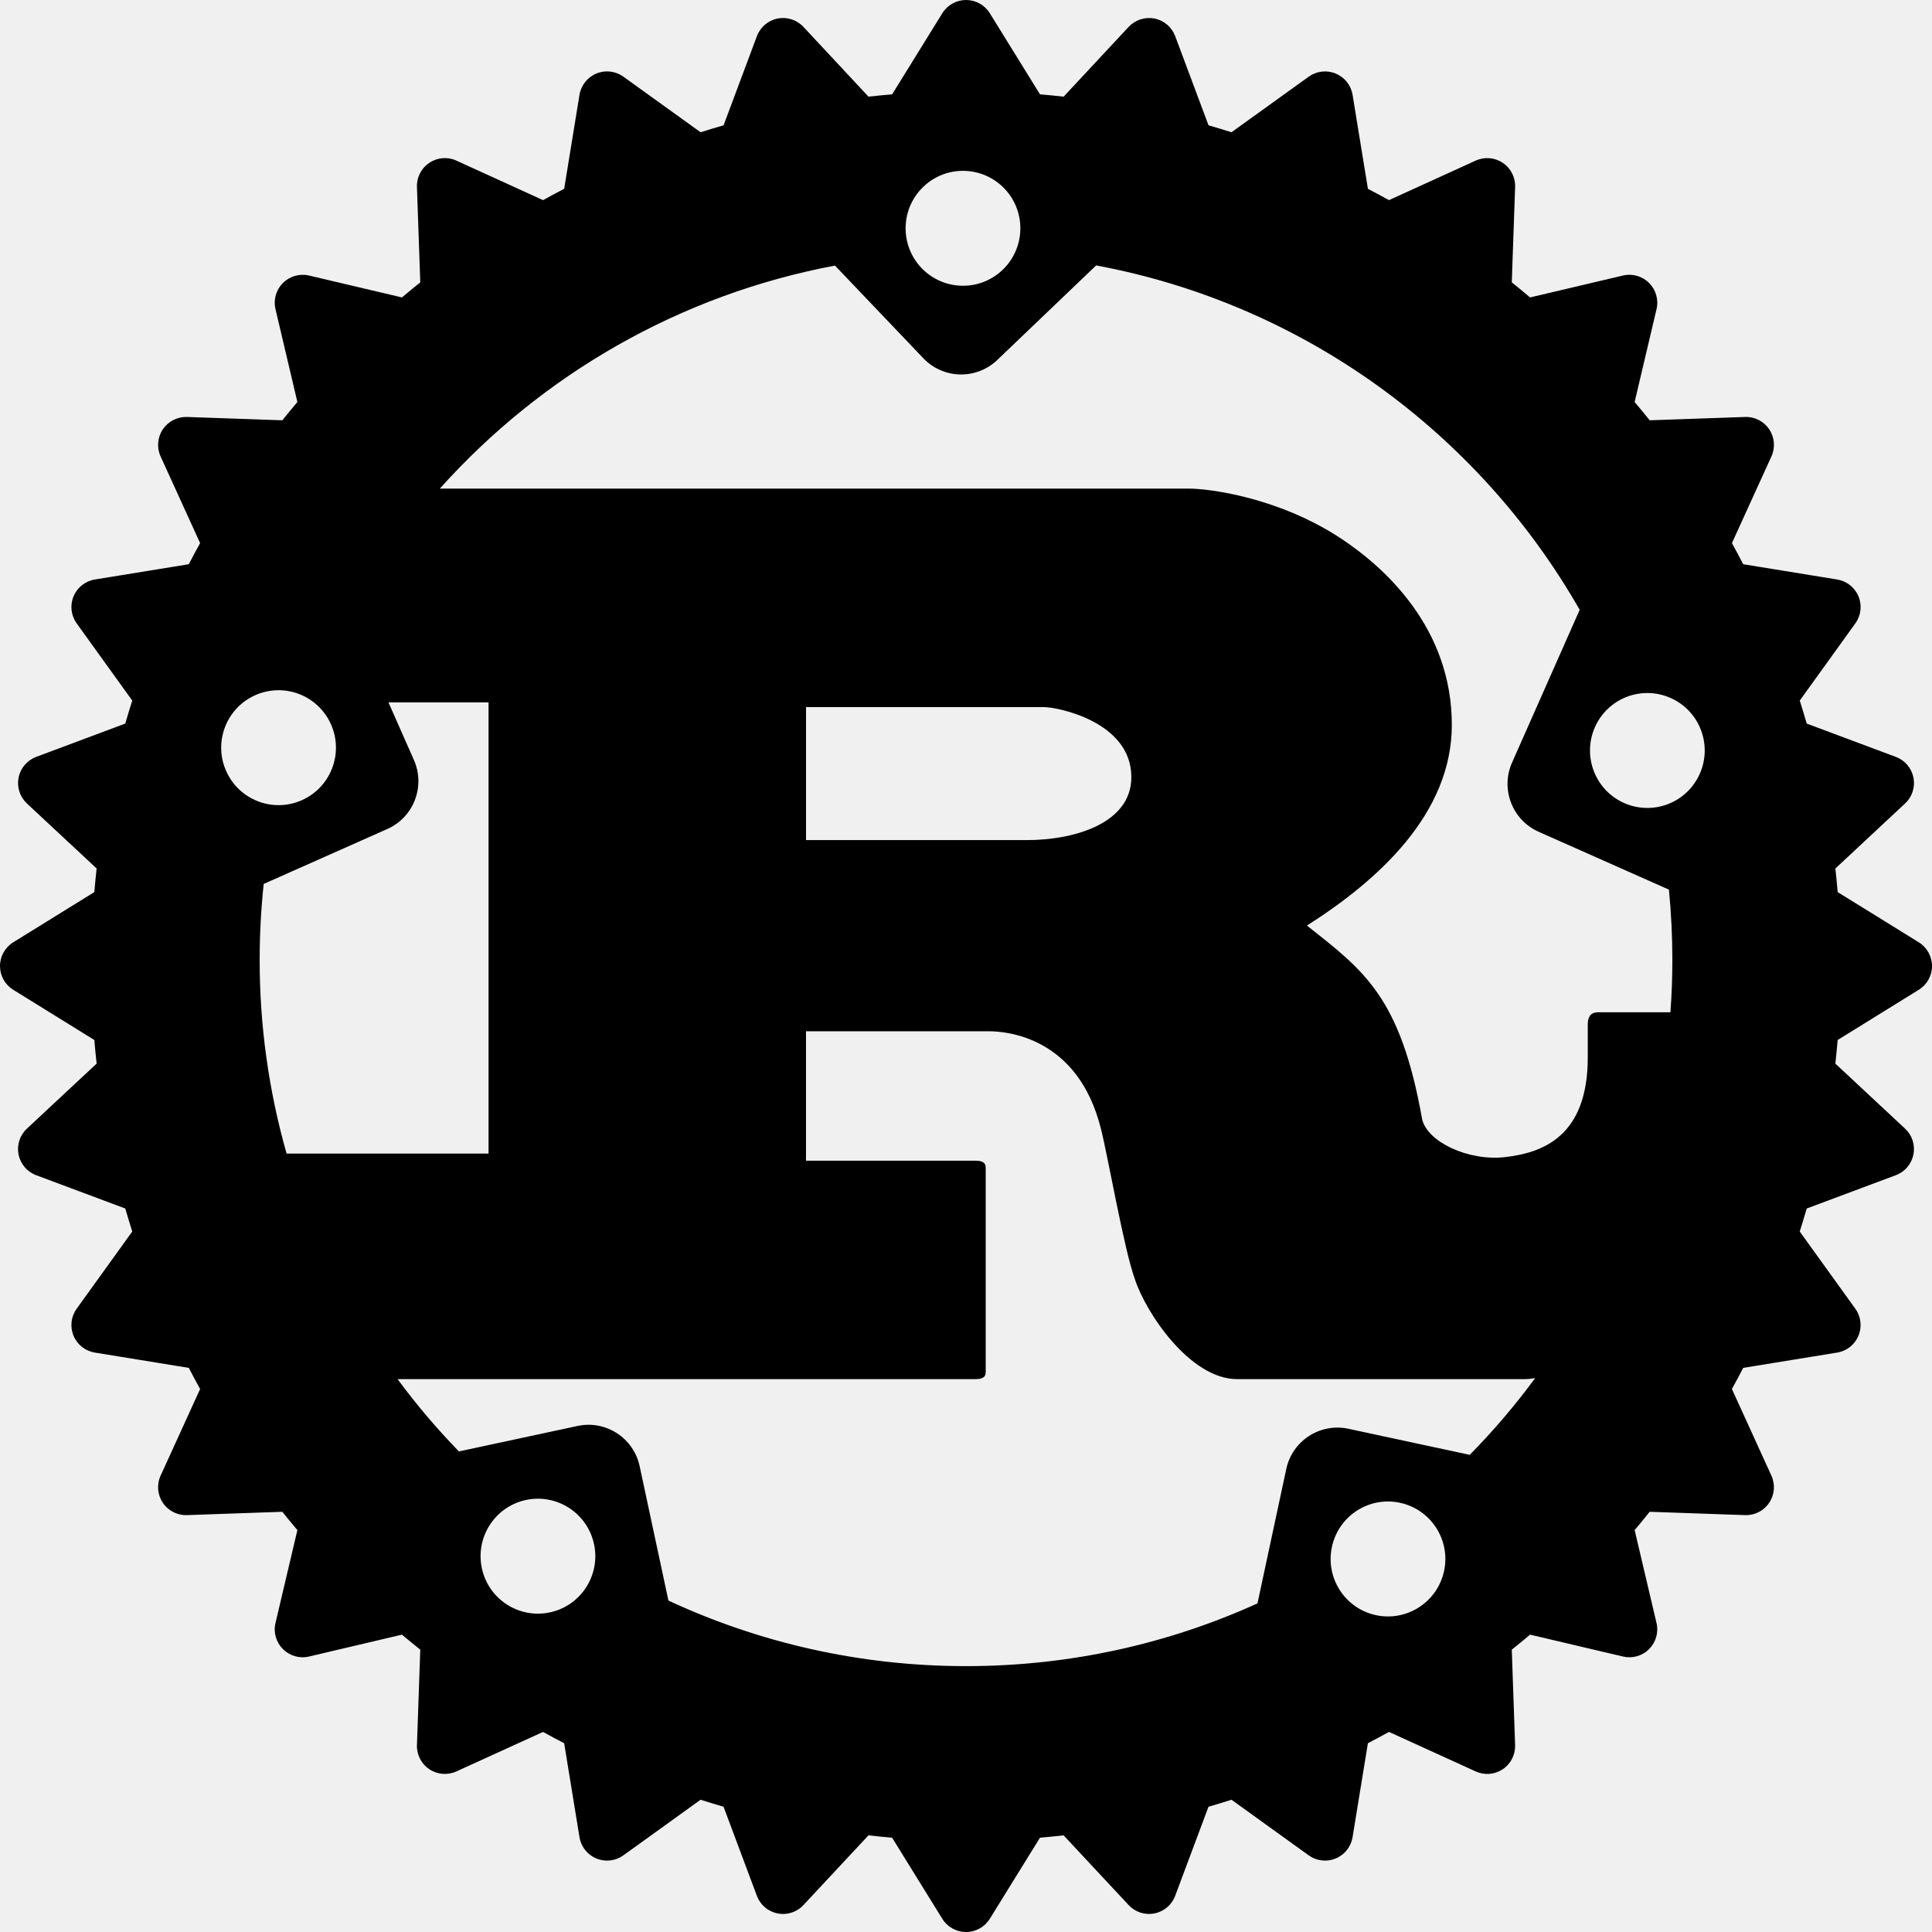
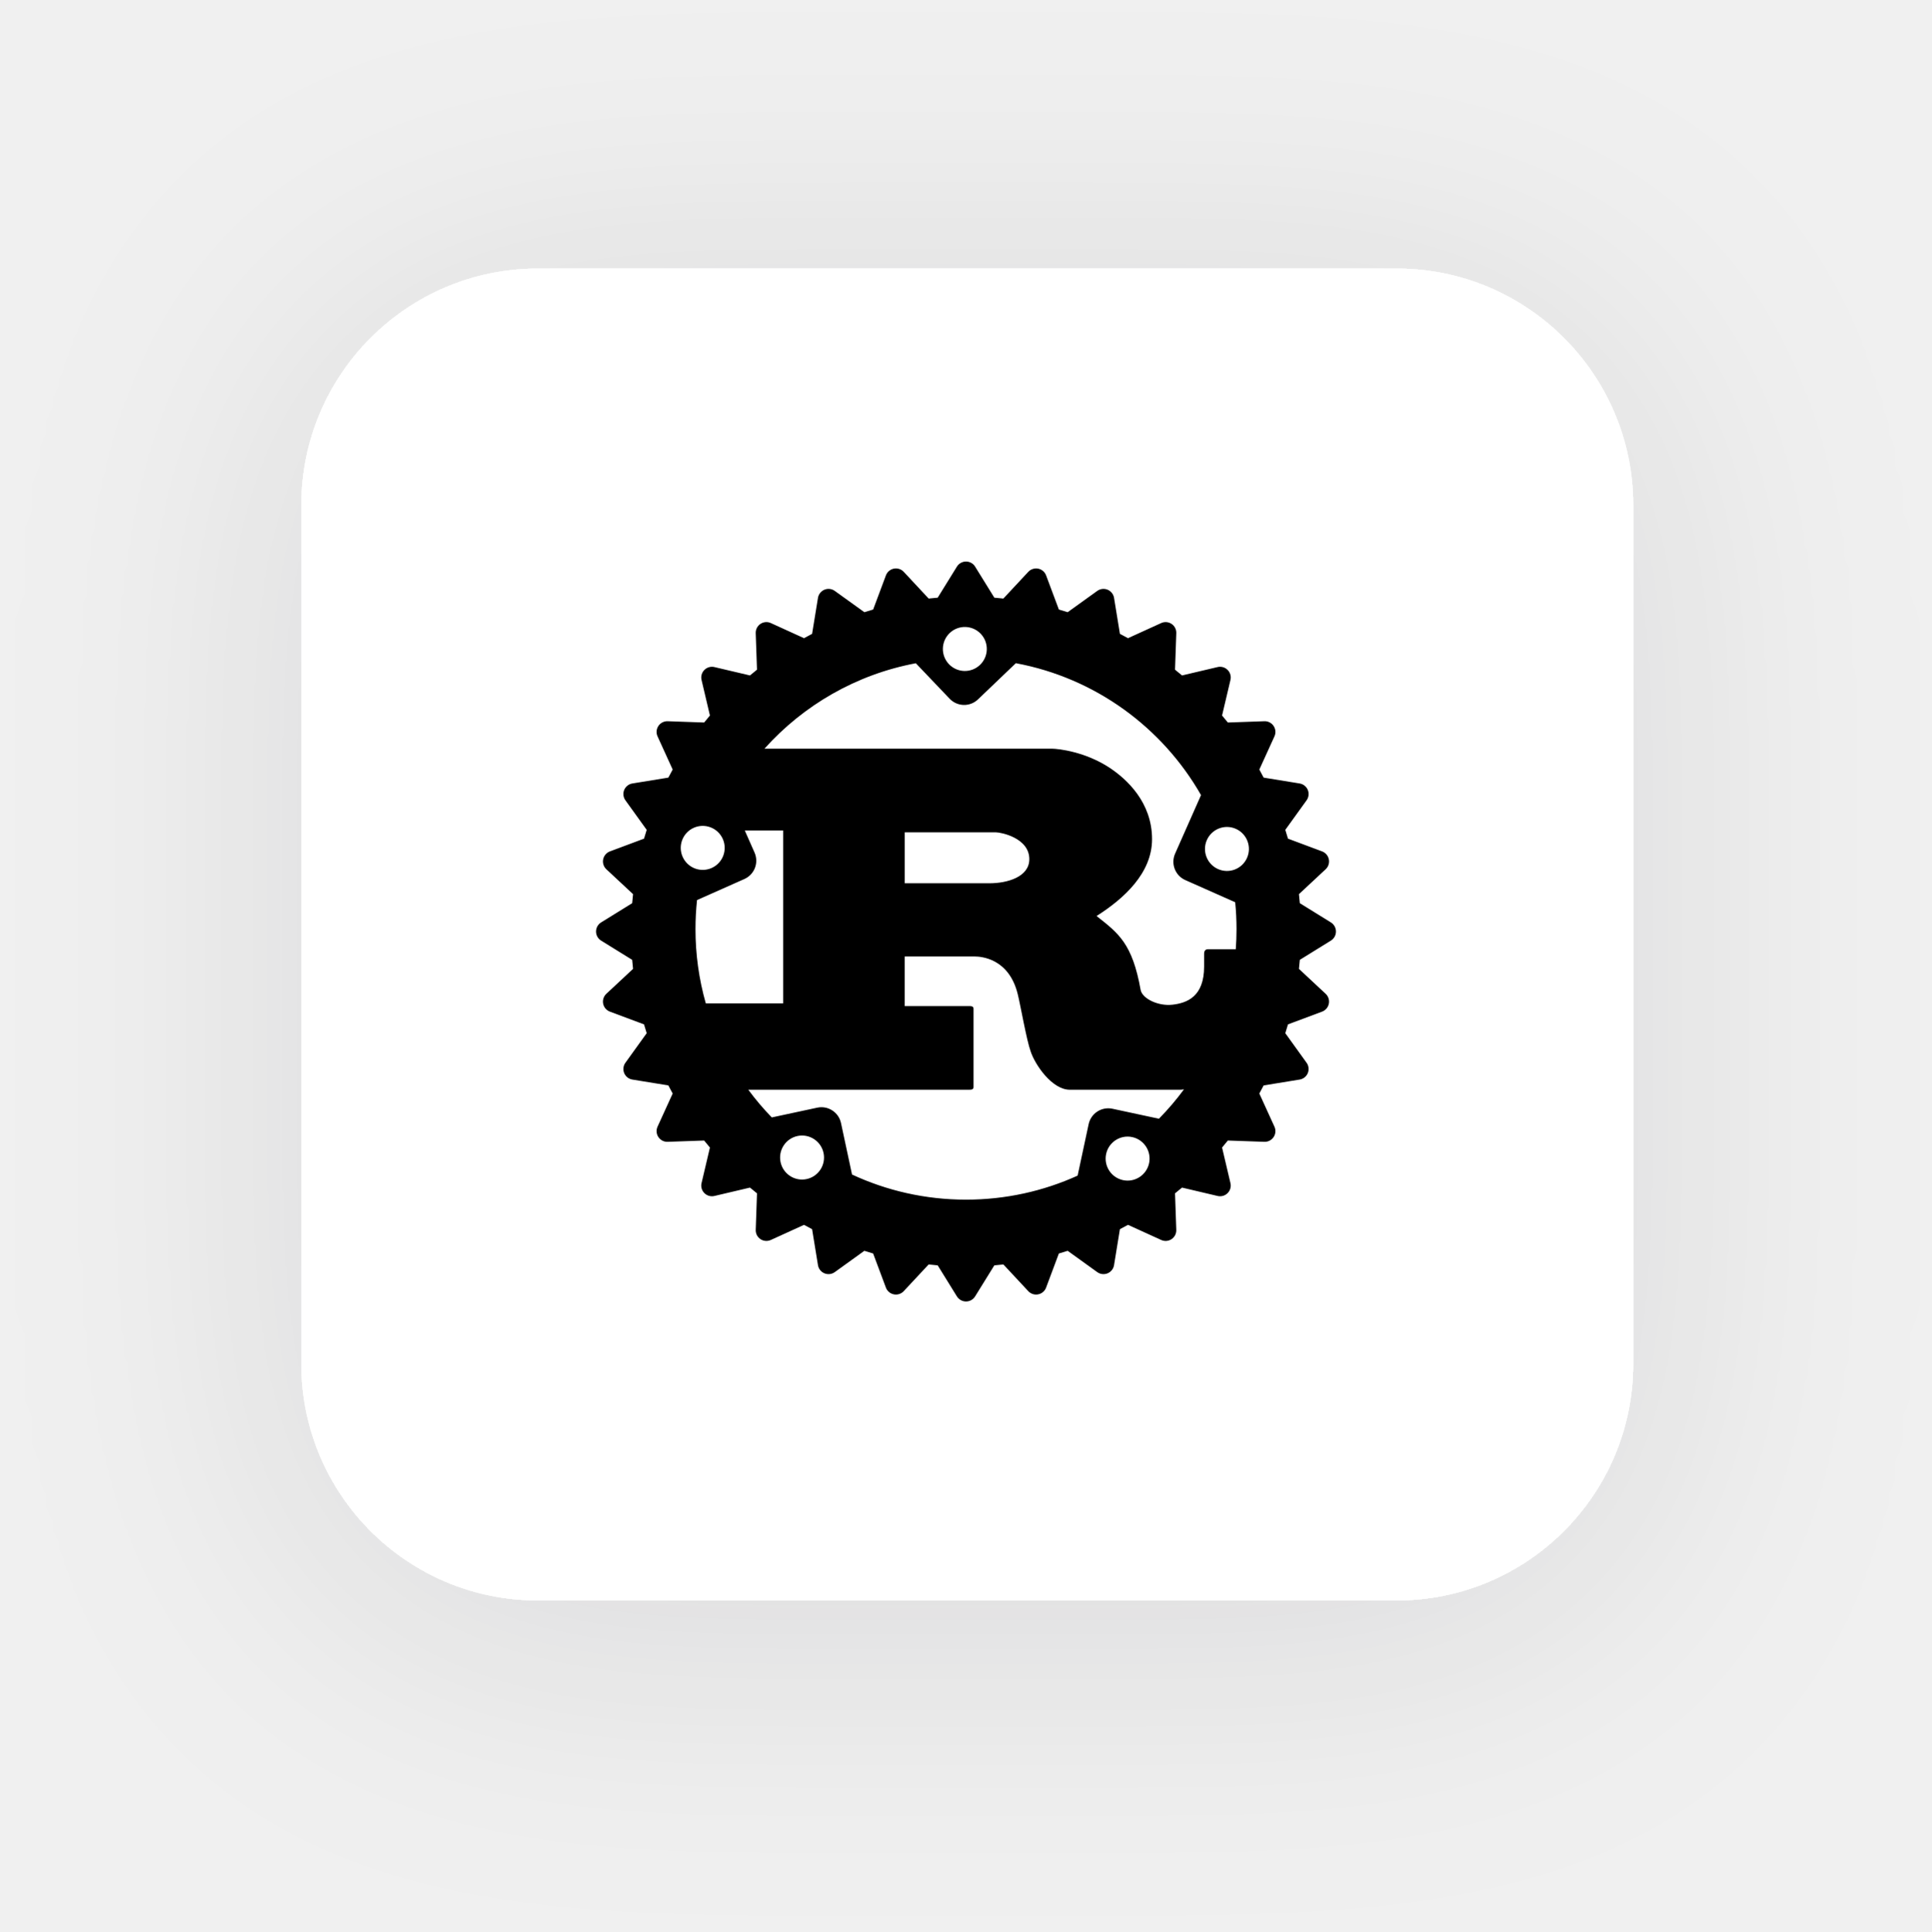
- <svg xmlns="http://www.w3.org/2000/svg" width="2500" height="2500" viewBox="0 0 256 256" preserveAspectRatio="xMidYMid">
-   <path d="M254.251 124.862l-10.747-6.653a145.81 145.81 0 0 0-.306-3.13l9.236-8.615a3.686 3.686 0 0 0 1.105-3.427 3.685 3.685 0 0 0-2.33-2.744l-11.807-4.415a137.355 137.355 0 0 0-.925-3.048l7.365-10.229a3.698 3.698 0 0 0-2.407-5.814l-12.45-2.025c-.484-.944-.988-1.874-1.496-2.796l5.231-11.483a3.683 3.683 0 0 0-.288-3.59 3.678 3.678 0 0 0-3.204-1.642l-12.636.44a99.848 99.848 0 0 0-1.996-2.421l2.904-12.308a3.694 3.694 0 0 0-.986-3.466 3.698 3.698 0 0 0-3.464-.986l-12.305 2.901a106.192 106.192 0 0 0-2.426-1.996l.442-12.635a3.684 3.684 0 0 0-1.64-3.205 3.693 3.693 0 0 0-3.59-.29l-11.48 5.234a133.235 133.235 0 0 0-2.796-1.5l-2.03-12.452a3.7 3.7 0 0 0-5.812-2.407l-10.236 7.365c-1.007-.32-2.02-.629-3.042-.922L155.72 4.794a3.69 3.69 0 0 0-2.745-2.336 3.707 3.707 0 0 0-3.424 1.106l-8.615 9.243a111.11 111.11 0 0 0-3.13-.306l-6.653-10.75a3.698 3.698 0 0 0-6.289 0l-6.653 10.75a110.4 110.4 0 0 0-3.133.306l-8.617-9.243a3.695 3.695 0 0 0-6.169 1.23l-4.414 11.809c-1.023.293-2.035.604-3.045.922L82.599 10.16a3.687 3.687 0 0 0-3.579-.415 3.705 3.705 0 0 0-2.235 2.822l-2.03 12.452c-.94.487-1.869.988-2.796 1.5l-11.481-5.235a3.686 3.686 0 0 0-3.588.291 3.684 3.684 0 0 0-1.642 3.205l.44 12.635a118.03 118.03 0 0 0-2.426 1.996l-12.305-2.9a3.71 3.71 0 0 0-3.466.985 3.694 3.694 0 0 0-.986 3.466l2.899 12.308c-.673.797-1.338 1.604-1.991 2.421l-12.636-.44a3.721 3.721 0 0 0-3.204 1.641 3.696 3.696 0 0 0-.291 3.59l5.234 11.484c-.509.922-1.012 1.852-1.5 2.796l-12.449 2.025a3.7 3.7 0 0 0-2.407 5.814l7.365 10.23c-.32 1.01-.631 2.024-.925 3.047l-11.808 4.415a3.702 3.702 0 0 0-1.225 6.171l9.237 8.614c-.115 1.04-.217 2.087-.305 3.131L1.75 124.862A3.695 3.695 0 0 0 0 128.007c0 1.284.663 2.473 1.751 3.143l10.748 6.653c.088 1.047.19 2.092.305 3.131l-9.238 8.617a3.697 3.697 0 0 0 1.226 6.169l11.808 4.415c.294 1.022.605 2.037.925 3.047l-7.365 10.231a3.696 3.696 0 0 0 2.41 5.812l12.447 2.025c.487.944.986 1.874 1.5 2.8l-5.235 11.48a3.691 3.691 0 0 0 .291 3.59 3.684 3.684 0 0 0 3.204 1.641l12.63-.442c.659.821 1.322 1.626 1.997 2.426l-2.899 12.31a3.682 3.682 0 0 0 .986 3.459 3.683 3.683 0 0 0 3.466.983l12.305-2.898c.8.68 1.61 1.34 2.427 1.99l-.44 12.639a3.694 3.694 0 0 0 5.229 3.492l11.481-5.231a105.49 105.49 0 0 0 2.796 1.499l2.03 12.445a3.692 3.692 0 0 0 2.235 2.825 3.706 3.706 0 0 0 3.579-.413l10.229-7.37c1.01.32 2.025.633 3.047.927l4.415 11.804a3.685 3.685 0 0 0 2.744 2.331 3.677 3.677 0 0 0 3.425-1.106l8.617-9.238c1.04.12 2.086.22 3.133.313l6.653 10.748a3.702 3.702 0 0 0 3.143 1.75 3.703 3.703 0 0 0 3.145-1.75l6.653-10.748c1.047-.093 2.092-.193 3.131-.313l8.615 9.238a3.68 3.68 0 0 0 3.424 1.106 3.69 3.69 0 0 0 2.744-2.331l4.415-11.804c1.022-.294 2.038-.607 3.048-.927l10.231 7.37a3.7 3.7 0 0 0 5.812-2.412l2.03-12.445c.939-.487 1.868-.993 2.795-1.5l11.481 5.232a3.692 3.692 0 0 0 5.23-3.492l-.44-12.638a98.76 98.76 0 0 0 2.423-1.991l12.306 2.898c1.25.294 2.56-.07 3.463-.983a3.682 3.682 0 0 0 .986-3.459l-2.898-12.31c.675-.8 1.34-1.605 1.99-2.426l12.636.442a3.681 3.681 0 0 0 3.204-1.64 3.685 3.685 0 0 0 .289-3.592l-5.232-11.478c.511-.927 1.013-1.857 1.497-2.8l12.45-2.026a3.682 3.682 0 0 0 2.822-2.236 3.696 3.696 0 0 0-.415-3.576l-7.365-10.23c.318-1.011.629-2.026.925-3.048l11.806-4.415a3.684 3.684 0 0 0 2.331-2.745 3.677 3.677 0 0 0-1.106-3.424l-9.235-8.617c.112-1.04.215-2.086.305-3.13l10.748-6.654a3.69 3.69 0 0 0 1.751-3.143c0-1.281-.66-2.472-1.749-3.145zm-71.932 89.156c-4.104-.885-6.714-4.93-5.833-9.047.878-4.112 4.92-6.729 9.023-5.844 4.104.879 6.718 4.931 5.838 9.04-.88 4.11-4.926 6.73-9.028 5.851zm-3.652-24.699a6.929 6.929 0 0 0-8.23 5.332l-3.816 17.807c-11.775 5.344-24.85 8.313-38.621 8.313-14.086 0-27.446-3.116-39.43-8.688l-3.814-17.806c-.802-3.747-4.486-6.134-8.228-5.33l-15.72 3.376a93.272 93.272 0 0 1-8.128-9.58h76.49c.865 0 1.442-.157 1.442-.945v-27.057c0-.787-.577-.944-1.443-.944H106.8v-17.15h24.195c2.208 0 11.809.63 14.878 12.902.962 3.774 3.072 16.05 4.516 19.98 1.438 4.408 7.293 13.213 13.533 13.213h38.115c.433 0 .895-.049 1.382-.137a93.92 93.92 0 0 1-8.669 10.17l-16.082-3.456zm-105.79 24.327c-4.105.886-8.146-1.731-9.029-5.843-.878-4.119 1.732-8.162 5.836-9.047 4.105-.878 8.148 1.739 9.028 5.85.878 4.11-1.734 8.16-5.836 9.04zM43.86 95.986c1.703 3.842-.03 8.345-3.867 10.045-3.837 1.705-8.328-.03-10.03-3.875-1.703-3.845.029-8.34 3.867-10.045a7.598 7.598 0 0 1 10.03 3.874zm-8.918 21.14l16.376-7.277a6.942 6.942 0 0 0 3.524-9.158l-3.372-7.626h13.264v59.788H37.973a93.7 93.7 0 0 1-3.566-25.672c0-3.398.183-6.756.535-10.056zm71.862-5.807V93.696h31.586c1.632 0 11.52 1.886 11.52 9.28 0 6.139-7.584 8.34-13.821 8.34h-29.285v.003zm114.792 15.862c0 2.338-.086 4.652-.257 6.948h-9.603c-.961 0-1.348.632-1.348 1.573v4.41c0 10.38-5.853 12.638-10.982 13.213-4.884.55-10.3-2.045-10.967-5.034-2.882-16.206-7.683-19.667-15.265-25.648 9.41-5.975 19.2-14.79 19.2-26.59 0-12.74-8.734-20.765-14.688-24.7-8.352-5.506-17.6-6.61-20.095-6.61H58.279c13.467-15.03 31.719-25.677 52.362-29.551l11.706 12.28a6.923 6.923 0 0 0 9.799.226l13.098-12.528c27.445 5.11 50.682 22.194 64.073 45.633l-8.967 20.253c-1.548 3.505.032 7.604 3.527 9.157l17.264 7.668c.298 3.065.455 6.161.455 9.3zM122.352 24.745c3.033-2.905 7.844-2.79 10.748.247 2.898 3.046 2.788 7.862-.252 10.765-3.033 2.906-7.844 2.793-10.748-.25a7.621 7.621 0 0 1 .252-10.762zm88.983 71.61a7.594 7.594 0 0 1 10.028-3.872c3.838 1.702 5.57 6.203 3.867 10.045a7.595 7.595 0 0 1-10.03 3.875c-3.833-1.703-5.565-6.2-3.865-10.048z" />
+ <svg xmlns="http://www.w3.org/2000/svg" width="261" height="261" viewBox="0 0 261 261" fill="none">
+   <g filter="url(#filter0_d_22_658)">
+     <rect x="40.724" y="36.297" width="180" height="180" rx="32" fill="white" />
+     <rect x="41.224" y="36.797" width="179" height="179" rx="31.5" stroke="white" />
+   </g>
+   <path d="M179.869 124.665L175.671 122.066C175.636 121.658 175.596 121.25 175.551 120.843L179.159 117.478C179.34 117.31 179.474 117.099 179.55 116.865C179.625 116.631 179.639 116.381 179.591 116.139C179.544 115.898 179.435 115.672 179.276 115.485C179.116 115.297 178.911 115.153 178.681 115.067L174.069 113.343C173.953 112.945 173.832 112.548 173.707 112.152L176.584 108.157C176.728 107.957 176.819 107.723 176.848 107.479C176.876 107.234 176.842 106.986 176.747 106.759C176.653 106.531 176.502 106.331 176.309 106.179C176.116 106.026 175.887 105.925 175.644 105.885L170.781 105.094C170.592 104.726 170.395 104.362 170.196 104.002L172.24 99.517C172.343 99.293 172.386 99.046 172.367 98.801C172.347 98.555 172.264 98.319 172.127 98.114C171.991 97.909 171.804 97.742 171.585 97.63C171.366 97.518 171.122 97.464 170.876 97.473L165.94 97.645C165.685 97.326 165.425 97.01 165.16 96.699L166.294 91.891C166.351 91.651 166.346 91.401 166.278 91.164C166.211 90.927 166.084 90.711 165.909 90.537C165.735 90.363 165.52 90.236 165.283 90.169C165.046 90.102 164.796 90.096 164.556 90.152L159.749 91.285C159.437 91.021 159.122 90.761 158.802 90.506L158.975 85.57C158.984 85.324 158.93 85.08 158.818 84.861C158.705 84.641 158.539 84.455 158.334 84.318C158.129 84.181 157.893 84.099 157.647 84.079C157.402 84.059 157.156 84.103 156.932 84.205L152.447 86.249C152.085 86.05 151.721 85.855 151.355 85.663L150.562 80.799C150.522 80.557 150.421 80.328 150.268 80.135C150.116 79.942 149.916 79.791 149.689 79.697C149.461 79.603 149.214 79.569 148.969 79.597C148.725 79.625 148.491 79.716 148.292 79.859L144.293 82.736C143.9 82.611 143.504 82.49 143.105 82.376L141.38 77.763C141.295 77.532 141.151 77.327 140.963 77.167C140.775 77.007 140.55 76.898 140.308 76.851C140.067 76.803 139.817 76.818 139.583 76.894C139.349 76.969 139.139 77.103 138.971 77.283L135.605 80.893C135.198 80.848 134.791 80.808 134.383 80.774L131.784 76.575C131.654 76.365 131.474 76.192 131.259 76.073C131.044 75.953 130.802 75.89 130.556 75.89C130.309 75.89 130.067 75.953 129.853 76.073C129.638 76.192 129.457 76.365 129.327 76.575L126.728 80.774C126.32 80.808 125.912 80.848 125.505 80.893L122.139 77.283C121.971 77.102 121.76 76.968 121.525 76.892C121.291 76.817 121.041 76.802 120.8 76.85C120.558 76.898 120.333 77.008 120.145 77.167C119.958 77.327 119.815 77.532 119.729 77.763L118.005 82.376C117.605 82.49 117.21 82.612 116.815 82.736L112.817 79.859C112.618 79.715 112.384 79.624 112.14 79.596C111.895 79.567 111.647 79.602 111.419 79.697C111.192 79.791 110.993 79.942 110.84 80.135C110.687 80.328 110.586 80.557 110.546 80.799L109.753 85.663C109.386 85.854 109.023 86.049 108.661 86.249L104.176 84.205C103.953 84.102 103.706 84.059 103.461 84.079C103.215 84.099 102.979 84.181 102.775 84.318C102.57 84.455 102.403 84.641 102.291 84.861C102.178 85.08 102.124 85.324 102.133 85.57L102.305 90.506C101.986 90.761 101.67 91.021 101.358 91.285L96.551 90.153C96.311 90.096 96.061 90.102 95.824 90.17C95.587 90.237 95.372 90.364 95.197 90.537C95.023 90.711 94.896 90.927 94.828 91.164C94.761 91.401 94.755 91.651 94.812 91.891L95.944 96.699C95.681 97.01 95.422 97.326 95.167 97.645L90.231 97.473C89.985 97.465 89.741 97.52 89.522 97.632C89.303 97.744 89.117 97.91 88.979 98.114C88.842 98.319 88.76 98.555 88.74 98.8C88.72 99.046 88.763 99.292 88.865 99.516L90.91 104.002C90.711 104.362 90.515 104.726 90.324 105.094L85.461 105.885C85.218 105.925 84.989 106.026 84.796 106.179C84.603 106.332 84.453 106.532 84.358 106.759C84.264 106.987 84.23 107.234 84.258 107.479C84.287 107.723 84.377 107.957 84.521 108.157L87.398 112.153C87.273 112.547 87.151 112.943 87.037 113.343L82.424 115.067C82.194 115.154 81.989 115.298 81.83 115.485C81.671 115.673 81.562 115.898 81.514 116.14C81.466 116.381 81.481 116.631 81.556 116.865C81.632 117.099 81.766 117.31 81.946 117.478L85.554 120.843C85.509 121.249 85.469 121.658 85.435 122.066L81.236 124.665C81.027 124.794 80.854 124.975 80.734 125.19C80.615 125.405 80.552 125.647 80.552 125.893C80.552 126.395 80.811 126.859 81.236 127.121L85.435 129.72C85.469 130.129 85.509 130.537 85.554 130.943L81.945 134.309C81.765 134.477 81.631 134.688 81.555 134.922C81.48 135.156 81.465 135.406 81.513 135.647C81.561 135.889 81.67 136.114 81.829 136.301C81.989 136.489 82.194 136.633 82.424 136.719L87.037 138.443C87.151 138.842 87.273 139.239 87.398 139.633L84.521 143.63C84.377 143.83 84.286 144.063 84.258 144.308C84.229 144.552 84.264 144.8 84.358 145.028C84.452 145.255 84.603 145.455 84.797 145.608C84.99 145.76 85.219 145.861 85.462 145.9L90.325 146.691C90.515 147.06 90.71 147.423 90.91 147.785L88.865 152.269C88.763 152.493 88.72 152.74 88.74 152.985C88.76 153.231 88.842 153.467 88.979 153.672C89.116 153.877 89.302 154.043 89.521 154.156C89.74 154.268 89.985 154.322 90.231 154.313L95.164 154.14C95.422 154.461 95.681 154.775 95.944 155.088L94.812 159.896C94.755 160.136 94.761 160.386 94.828 160.622C94.896 160.859 95.023 161.074 95.197 161.248C95.371 161.422 95.587 161.549 95.824 161.616C96.061 161.684 96.311 161.689 96.551 161.632L101.358 160.5C101.67 160.765 101.987 161.023 102.306 161.277L102.134 166.214C102.125 166.46 102.179 166.704 102.291 166.923C102.403 167.142 102.57 167.329 102.775 167.466C102.979 167.603 103.216 167.685 103.461 167.704C103.706 167.724 103.953 167.68 104.176 167.578L108.661 165.535C109.022 165.735 109.386 165.931 109.753 166.12L110.546 170.982C110.586 171.225 110.686 171.454 110.839 171.647C110.992 171.84 111.192 171.991 111.419 172.085C111.647 172.179 111.895 172.214 112.139 172.186C112.384 172.157 112.617 172.067 112.817 171.924L116.813 169.045C117.208 169.17 117.604 169.292 118.003 169.407L119.728 174.018C119.814 174.249 119.958 174.454 120.145 174.613C120.333 174.772 120.558 174.881 120.8 174.928C121.041 174.977 121.291 174.963 121.525 174.887C121.76 174.812 121.971 174.677 122.138 174.496L125.504 170.888C125.91 170.935 126.319 170.974 126.728 171.01L129.326 175.208C129.456 175.417 129.637 175.59 129.852 175.709C130.067 175.829 130.308 175.892 130.554 175.892C130.8 175.892 131.042 175.829 131.257 175.71C131.472 175.59 131.653 175.418 131.783 175.208L134.382 171.01C134.791 170.974 135.199 170.935 135.605 170.888L138.97 174.496C139.137 174.677 139.348 174.811 139.582 174.887C139.816 174.963 140.066 174.977 140.307 174.928C140.549 174.881 140.774 174.772 140.962 174.613C141.149 174.453 141.293 174.249 141.379 174.018L143.104 169.407C143.503 169.292 143.9 169.17 144.294 169.045L148.291 171.924C148.491 172.067 148.724 172.158 148.969 172.186C149.213 172.214 149.461 172.179 149.689 172.085C149.916 171.991 150.115 171.84 150.268 171.647C150.421 171.454 150.522 171.225 150.561 170.982L151.354 166.12C151.721 165.93 152.084 165.732 152.446 165.534L156.931 167.578C157.155 167.681 157.401 167.725 157.647 167.705C157.892 167.686 158.129 167.604 158.333 167.467C158.538 167.33 158.705 167.143 158.817 166.924C158.929 166.704 158.983 166.46 158.974 166.214L158.802 161.277C159.121 161.023 159.437 160.764 159.748 160.5L164.555 161.632C165.044 161.746 165.555 161.604 165.908 161.248C166.082 161.074 166.209 160.859 166.277 160.622C166.344 160.386 166.35 160.136 166.293 159.896L165.161 155.088C165.425 154.775 165.685 154.461 165.939 154.14L170.875 154.313C171.121 154.322 171.365 154.268 171.584 154.156C171.803 154.044 171.99 153.877 172.126 153.672C172.263 153.468 172.346 153.231 172.366 152.985C172.385 152.74 172.342 152.493 172.239 152.269L170.195 147.785C170.395 147.423 170.591 147.06 170.78 146.692L175.643 145.9C175.886 145.861 176.115 145.76 176.308 145.607C176.501 145.455 176.652 145.255 176.746 145.027C176.84 144.799 176.874 144.552 176.846 144.307C176.818 144.063 176.727 143.83 176.583 143.63L173.707 139.634C173.831 139.239 173.952 138.842 174.068 138.443L178.68 136.719C178.91 136.633 179.115 136.489 179.275 136.301C179.434 136.114 179.543 135.888 179.59 135.646C179.639 135.405 179.625 135.155 179.549 134.921C179.473 134.687 179.339 134.476 179.158 134.309L175.551 130.943C175.594 130.537 175.635 130.128 175.67 129.72L179.868 127.121C180.078 126.992 180.25 126.811 180.37 126.596C180.49 126.381 180.552 126.139 180.552 125.893C180.552 125.393 180.294 124.928 179.869 124.665ZM151.771 159.491C150.167 159.146 149.148 157.566 149.492 155.957C149.835 154.351 151.414 153.329 153.017 153.674C154.62 154.018 155.641 155.601 155.297 157.206C154.953 158.811 153.373 159.835 151.771 159.491ZM150.344 149.843C149.996 149.769 149.637 149.763 149.287 149.828C148.937 149.892 148.603 150.025 148.305 150.218C148.006 150.412 147.749 150.662 147.547 150.955C147.345 151.248 147.203 151.578 147.129 151.926L145.639 158.882C141.039 160.969 135.932 162.129 130.552 162.129C125.05 162.129 119.831 160.912 115.15 158.735L113.66 151.78C113.347 150.316 111.908 149.384 110.446 149.698L104.305 151.017C103.164 149.842 102.103 148.592 101.13 147.274H131.009C131.347 147.274 131.573 147.213 131.573 146.905V136.336C131.573 136.029 131.347 135.967 131.009 135.967H122.271V129.268H131.722C132.585 129.268 136.335 129.514 137.534 134.308C137.91 135.782 138.734 140.578 139.298 142.113C139.86 143.835 142.147 147.274 144.584 147.274H159.473C159.642 147.274 159.823 147.255 160.013 147.221C158.98 148.624 157.848 149.951 156.626 151.193L150.344 149.843H150.344ZM109.02 159.346C107.416 159.692 105.838 158.67 105.493 157.064C105.15 155.455 106.169 153.875 107.773 153.53C109.376 153.187 110.955 154.209 111.299 155.815C111.642 157.42 110.622 159.002 109.019 159.346H109.02ZM97.685 113.385C98.35 114.886 97.673 116.645 96.174 117.309C94.676 117.975 92.921 117.297 92.257 115.795C91.591 114.293 92.268 112.537 93.767 111.871C94.124 111.713 94.508 111.627 94.898 111.617C95.288 111.608 95.676 111.675 96.04 111.816C96.404 111.956 96.736 112.167 97.019 112.436C97.301 112.706 97.527 113.028 97.685 113.385V113.385ZM94.201 121.643L100.598 118.8C101.255 118.508 101.769 117.967 102.027 117.296C102.285 116.626 102.266 115.88 101.975 115.223L100.658 112.244H105.839V135.599H95.385C94.459 132.337 93.99 128.962 93.993 125.571C93.993 124.243 94.064 122.932 94.201 121.642V121.643ZM122.273 119.374V112.49H134.611C135.248 112.49 139.111 113.227 139.111 116.116C139.111 118.514 136.148 119.373 133.712 119.373H122.273V119.374ZM167.113 125.571C167.113 126.484 167.08 127.388 167.013 128.285H163.262C162.886 128.285 162.735 128.532 162.735 128.899V130.622C162.735 134.676 160.449 135.558 158.445 135.783C156.537 135.998 154.422 134.984 154.161 133.817C153.035 127.486 151.16 126.134 148.198 123.798C151.874 121.464 155.698 118.021 155.698 113.411C155.698 108.435 152.287 105.3 149.961 103.763C146.698 101.612 143.086 101.181 142.111 101.181H103.317C108.578 95.31 115.708 91.151 123.771 89.637L128.344 94.434C128.589 94.692 128.883 94.898 129.208 95.042C129.534 95.186 129.884 95.264 130.24 95.272C130.595 95.281 130.949 95.219 131.28 95.09C131.612 94.961 131.915 94.768 132.172 94.522L137.288 89.629C148.009 91.625 157.086 98.298 162.317 107.454L158.814 115.366C158.209 116.735 158.826 118.336 160.192 118.942L166.935 121.938C167.052 123.135 167.113 124.344 167.113 125.571ZM128.346 85.556C129.531 84.422 131.41 84.467 132.544 85.653C133.676 86.843 133.633 88.724 132.446 89.858C131.261 90.993 129.382 90.949 128.248 89.76C127.704 89.189 127.409 88.426 127.428 87.638C127.446 86.85 127.776 86.101 128.346 85.556ZM163.105 113.529C163.263 113.172 163.489 112.85 163.771 112.581C164.053 112.312 164.386 112.101 164.75 111.961C165.114 111.82 165.502 111.753 165.892 111.762C166.282 111.772 166.666 111.858 167.022 112.017C168.521 112.682 169.198 114.44 168.533 115.941C168.375 116.297 168.149 116.62 167.867 116.889C167.584 117.158 167.252 117.369 166.888 117.51C166.524 117.651 166.136 117.718 165.746 117.708C165.356 117.699 164.971 117.612 164.615 117.454C163.117 116.789 162.441 115.032 163.105 113.529Z" fill="black" />
+   <defs>
+     <filter id="filter0_d_22_658" x="0.724" y="0.297" width="260" height="260" filterUnits="userSpaceOnUse" color-interpolation-filters="sRGB">
+       <feFlood flood-opacity="0" result="BackgroundImageFix" />
+       <feColorMatrix in="SourceAlpha" type="matrix" values="0 0 0 0 0 0 0 0 0 0 0 0 0 0 0 0 0 0 127 0" result="hardAlpha" />
+       <feOffset dy="4" />
+       <feGaussianBlur stdDeviation="20" />
+       <feComposite in2="hardAlpha" operator="out" />
+       <feColorMatrix type="matrix" values="0 0 0 0 0.037 0 0 0 0 0.035 0 0 0 0 0.048 0 0 0 0.1 0" />
+       <feBlend mode="normal" in2="BackgroundImageFix" result="effect1_dropShadow_22_658" />
+       <feBlend mode="normal" in="SourceGraphic" in2="effect1_dropShadow_22_658" result="shape" />
+     </filter>
+   </defs>
</svg>
